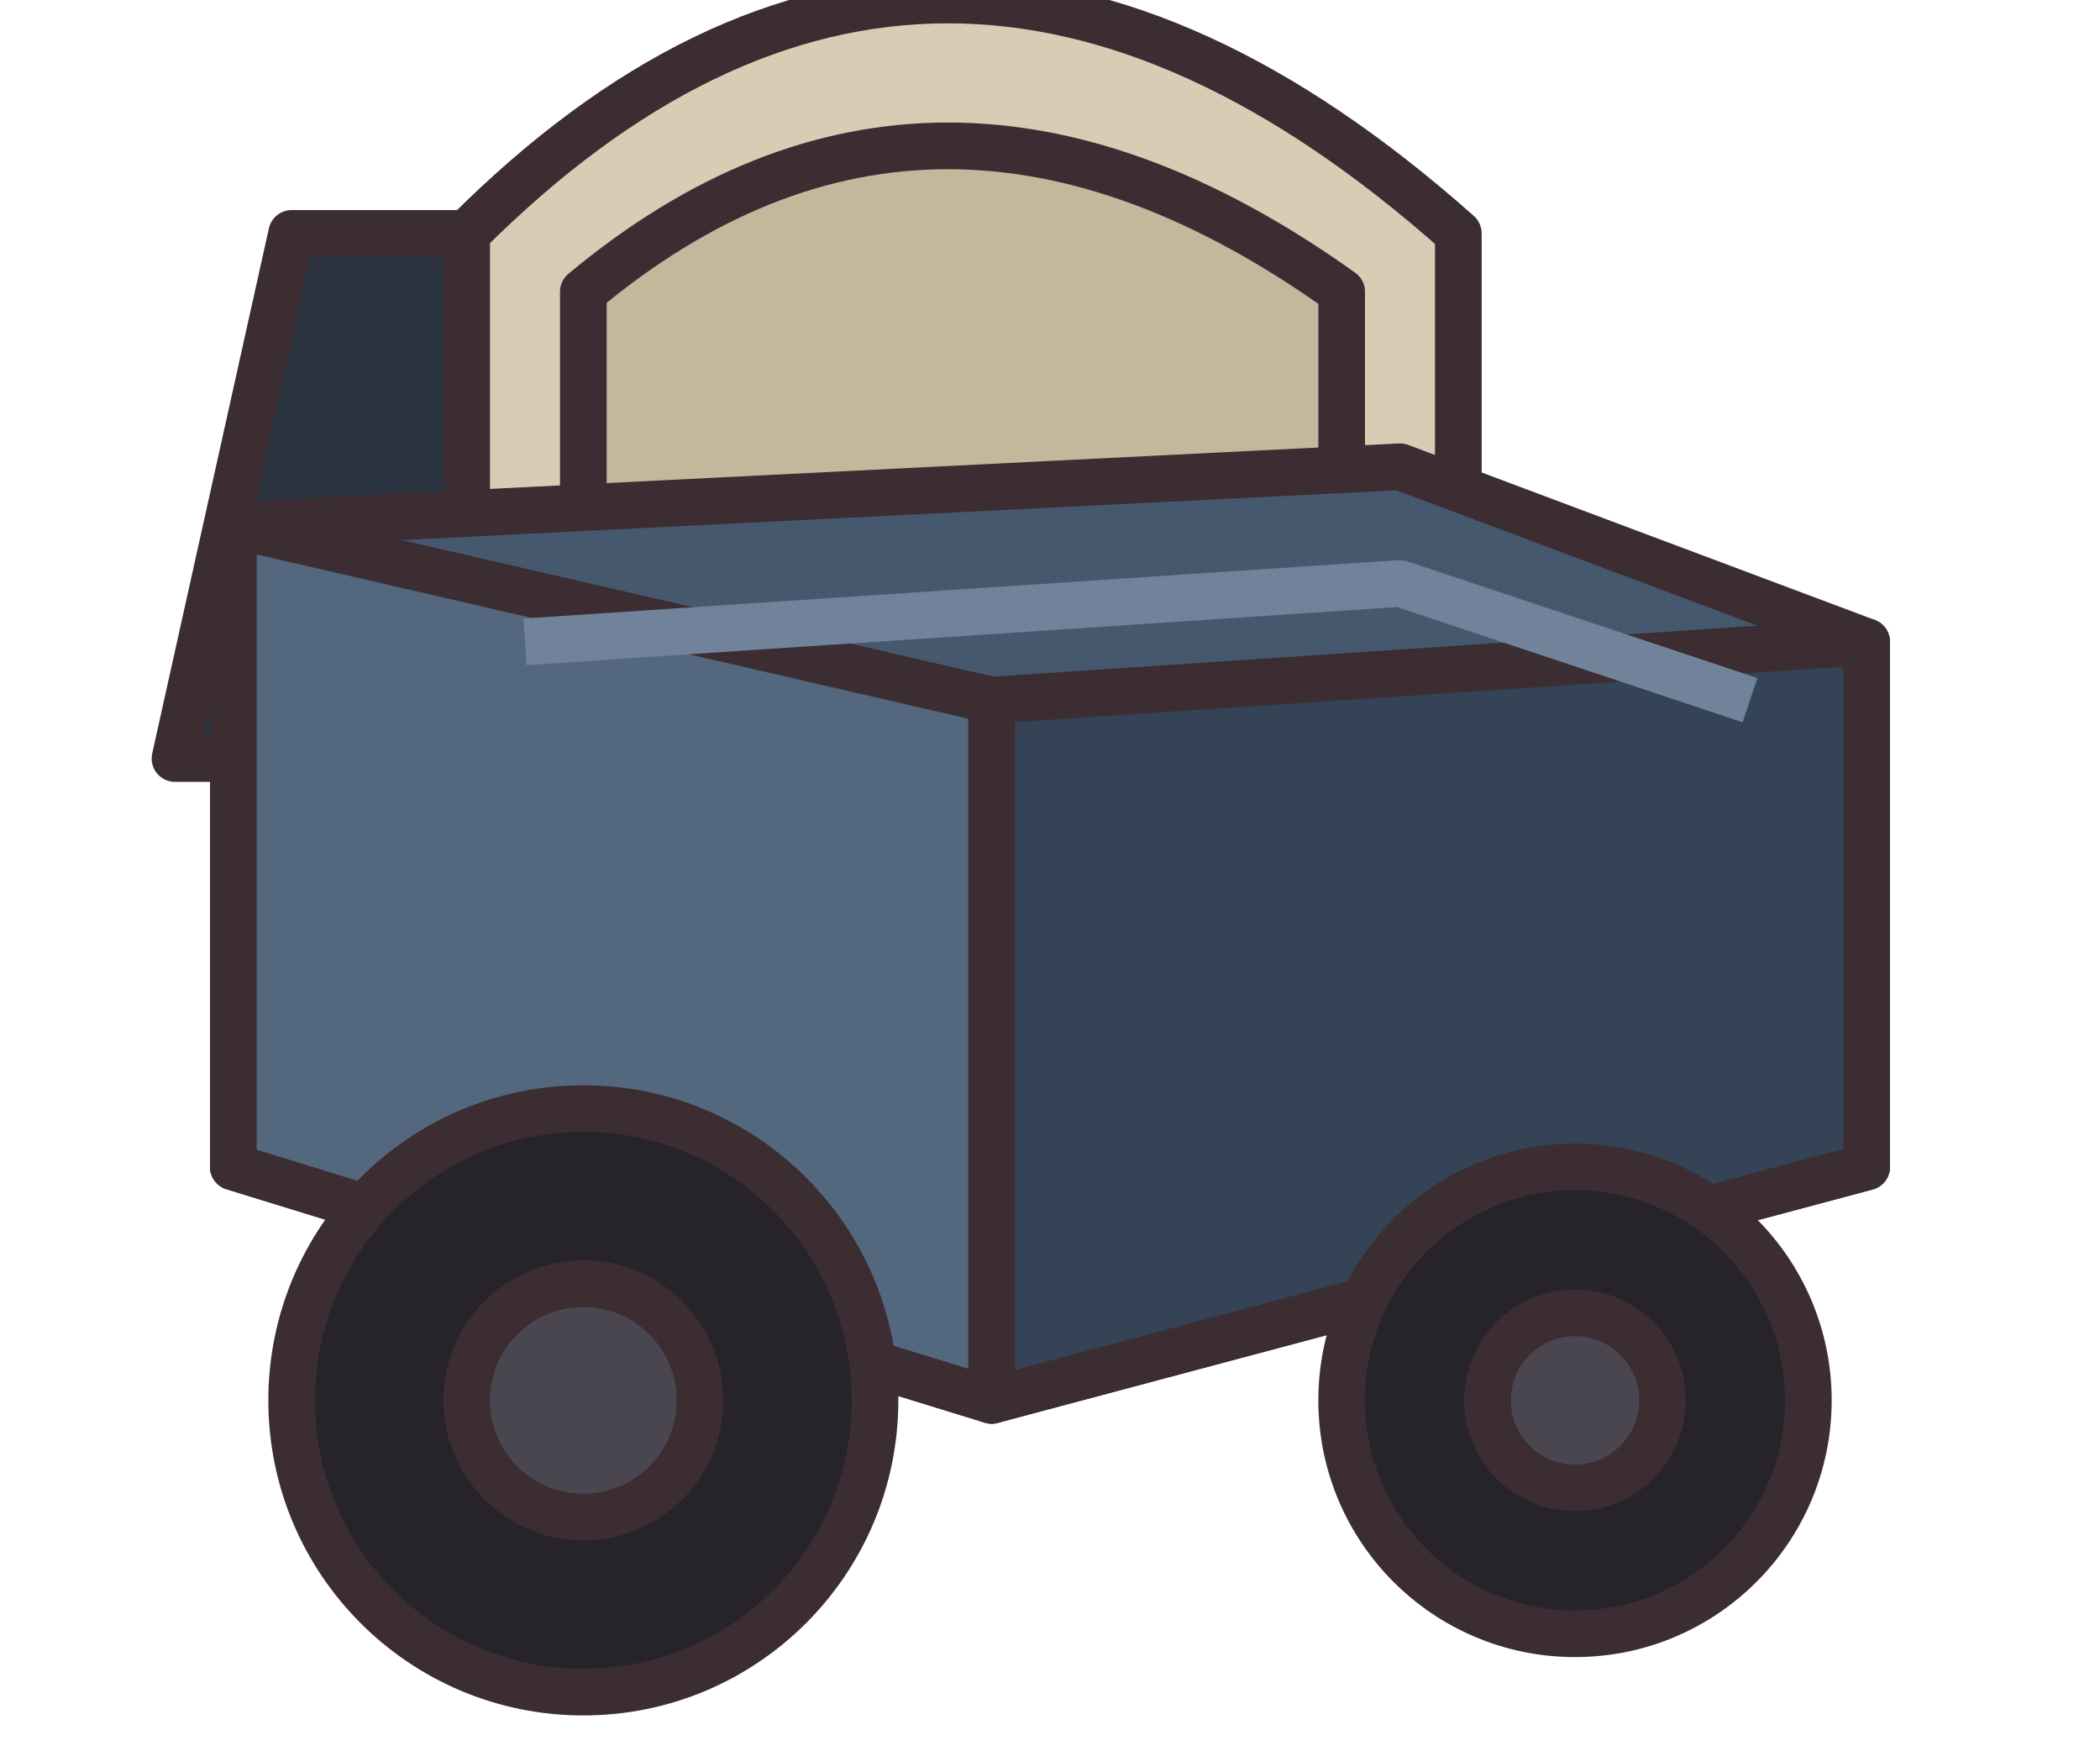
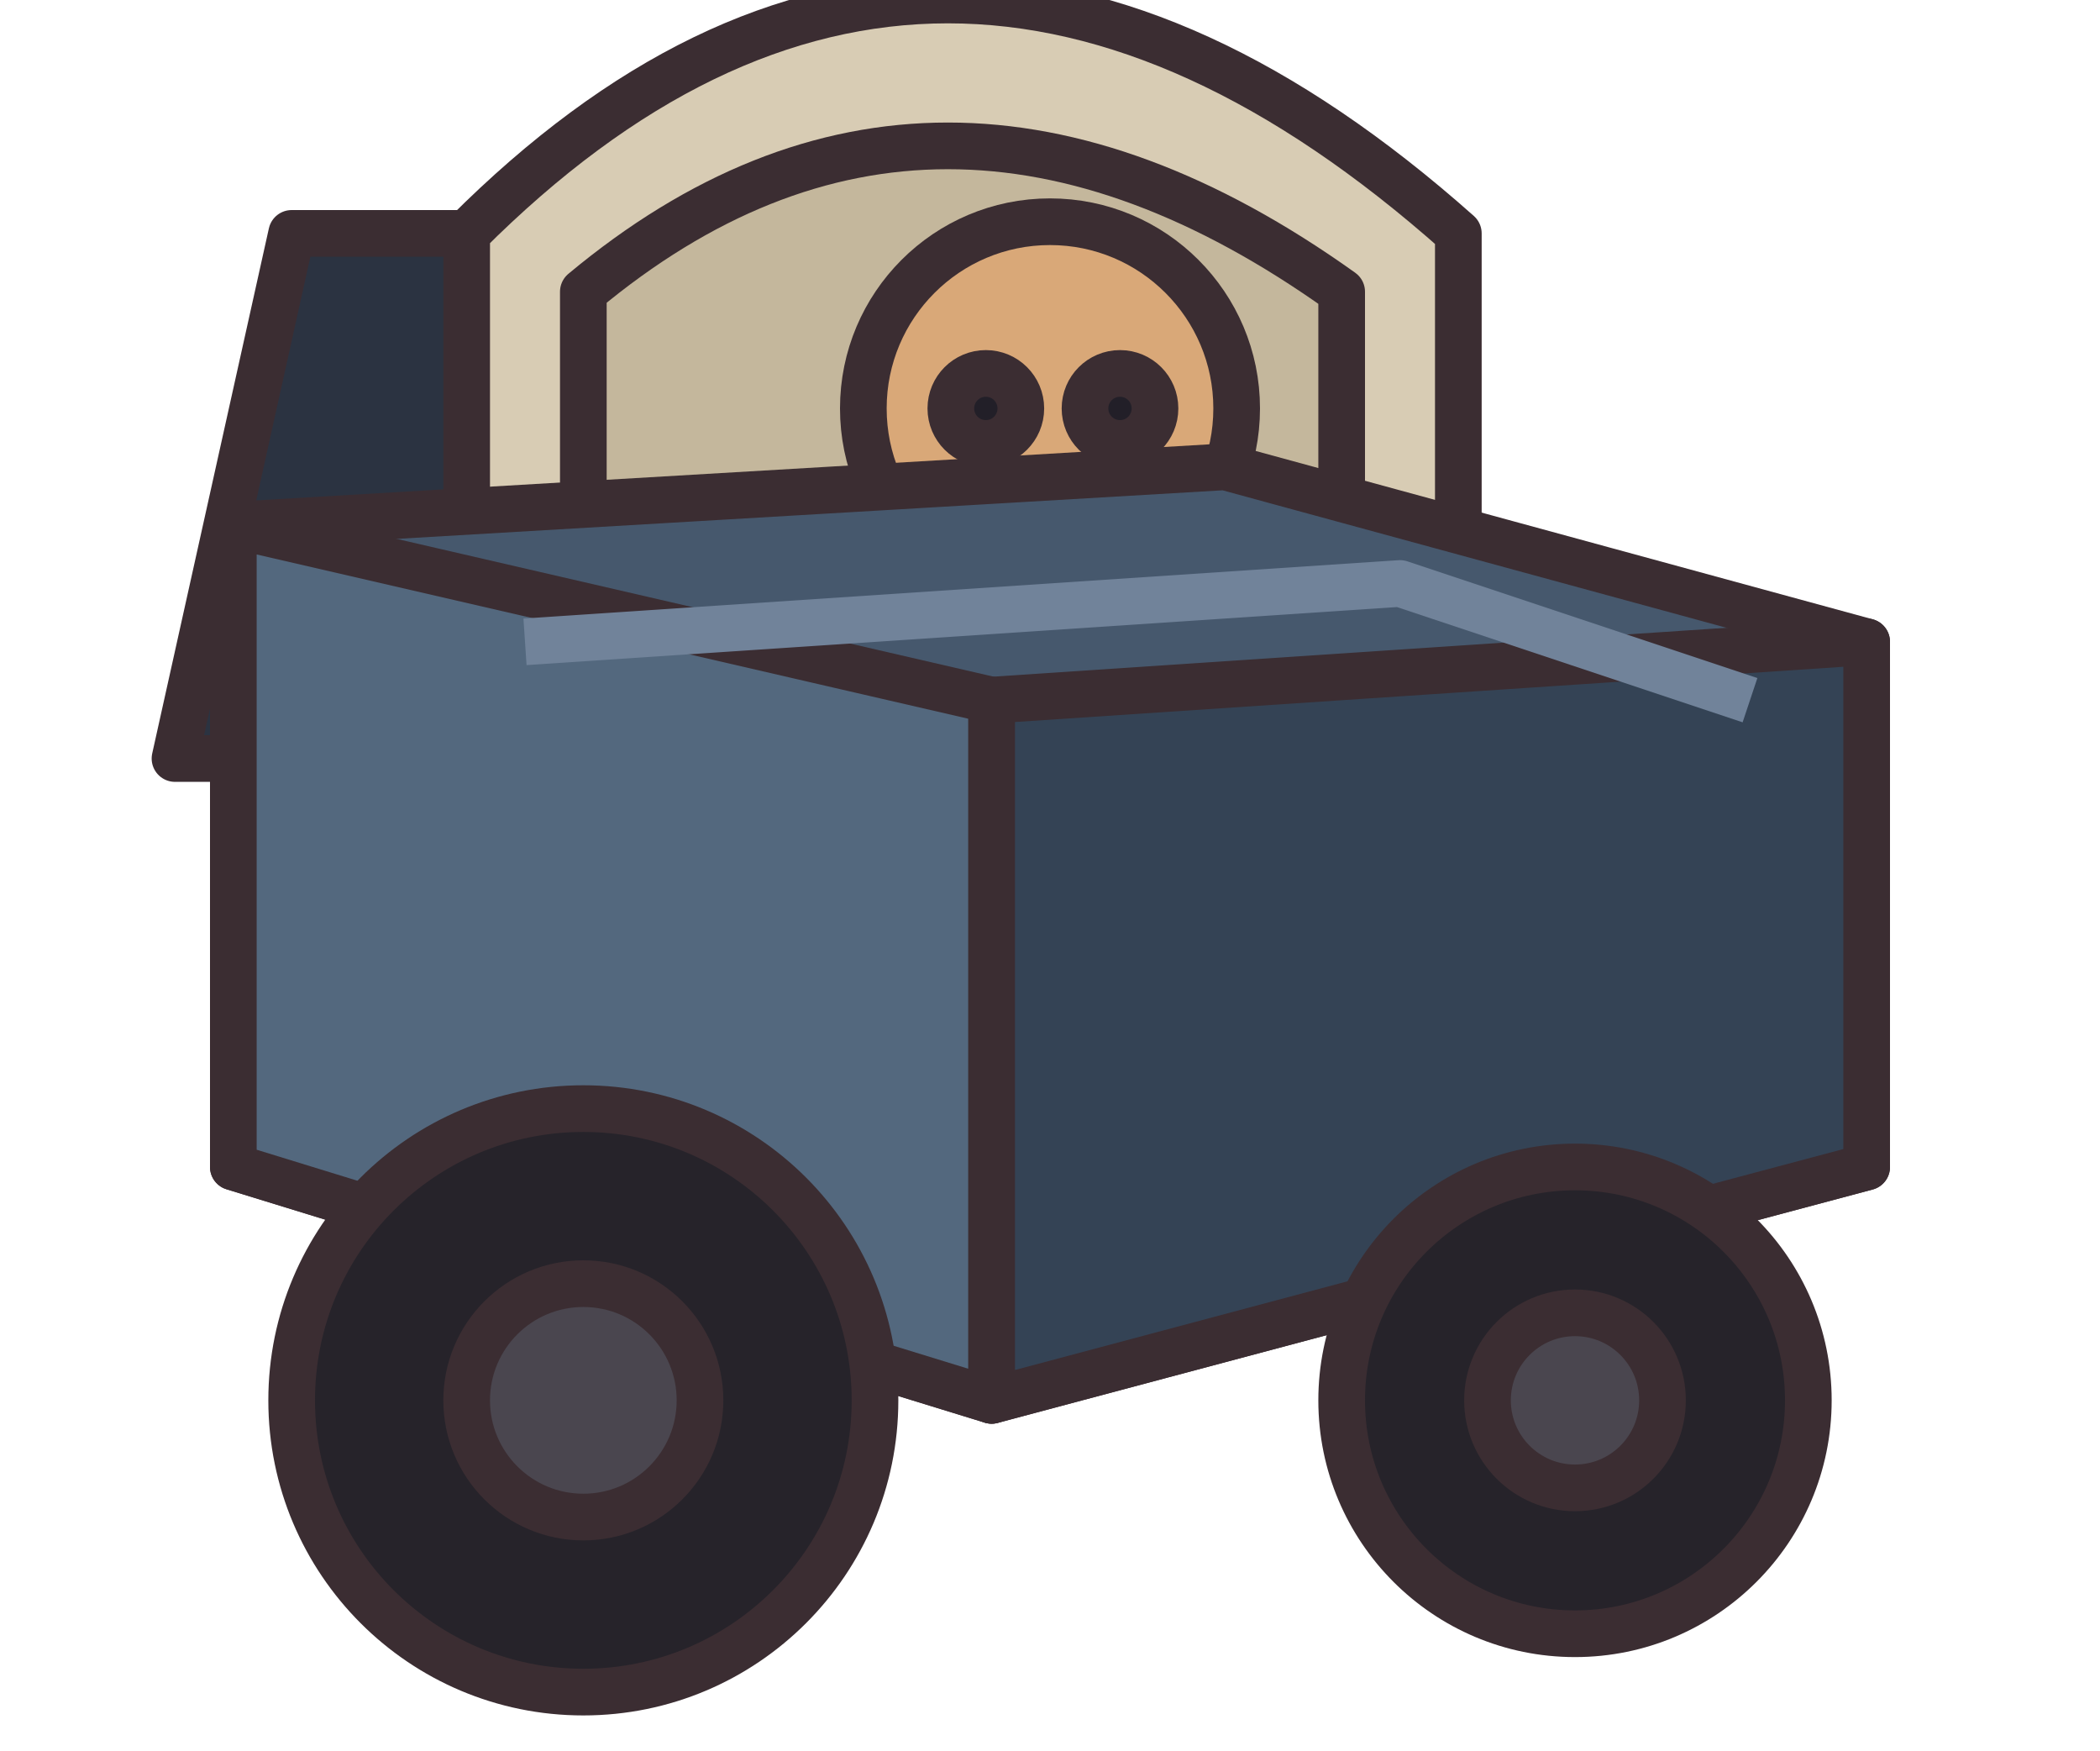
<svg xmlns="http://www.w3.org/2000/svg" width="36" height="30" viewBox="0 0 36 30" stroke="#3b2d32" stroke-width="0.8" stroke-linejoin="round">
  <path d="M5 4L10 4L7 13L3 13Z" fill="#2b3341" />
  <path d="M8 4Q16 -4 25 4V10H8Z" fill="#d8ccb4" />
  <path d="M10 5Q16 0 23 5V9H10Z" fill="#c4b79c" />
-   <path d="M4 9L24 8L32 11V20L17 24L4 20Z" fill="#46586d" />
+   <circle cx="18" cy="7" r="3.2" fill="#d9a878" />
+   <circle cx="16.9" cy="7" r="0.6" fill="#221f28" />
+   <circle cx="19.2" cy="7" r="0.6" fill="#221f28" />
+   <path d="M4 9L21 8L32 11V20L17 24L4 20Z" fill="#46586d" />
  <path d="M4 9L17 12V24L4 20Z" fill="#53687e" />
  <path d="M17 12L32 11V20L17 24Z" fill="#344355" />
  <path d="M9 11L24 10L30 12" fill="none" stroke="#71839a" />
  <circle cx="10" cy="24" r="5" fill="#26232a" />
  <circle cx="27" cy="24" r="4" fill="#26232a" />
  <circle cx="10" cy="24" r="2" fill="#4a464f" />
  <circle cx="27" cy="24" r="1.5" fill="#4a464f" />
</svg>
